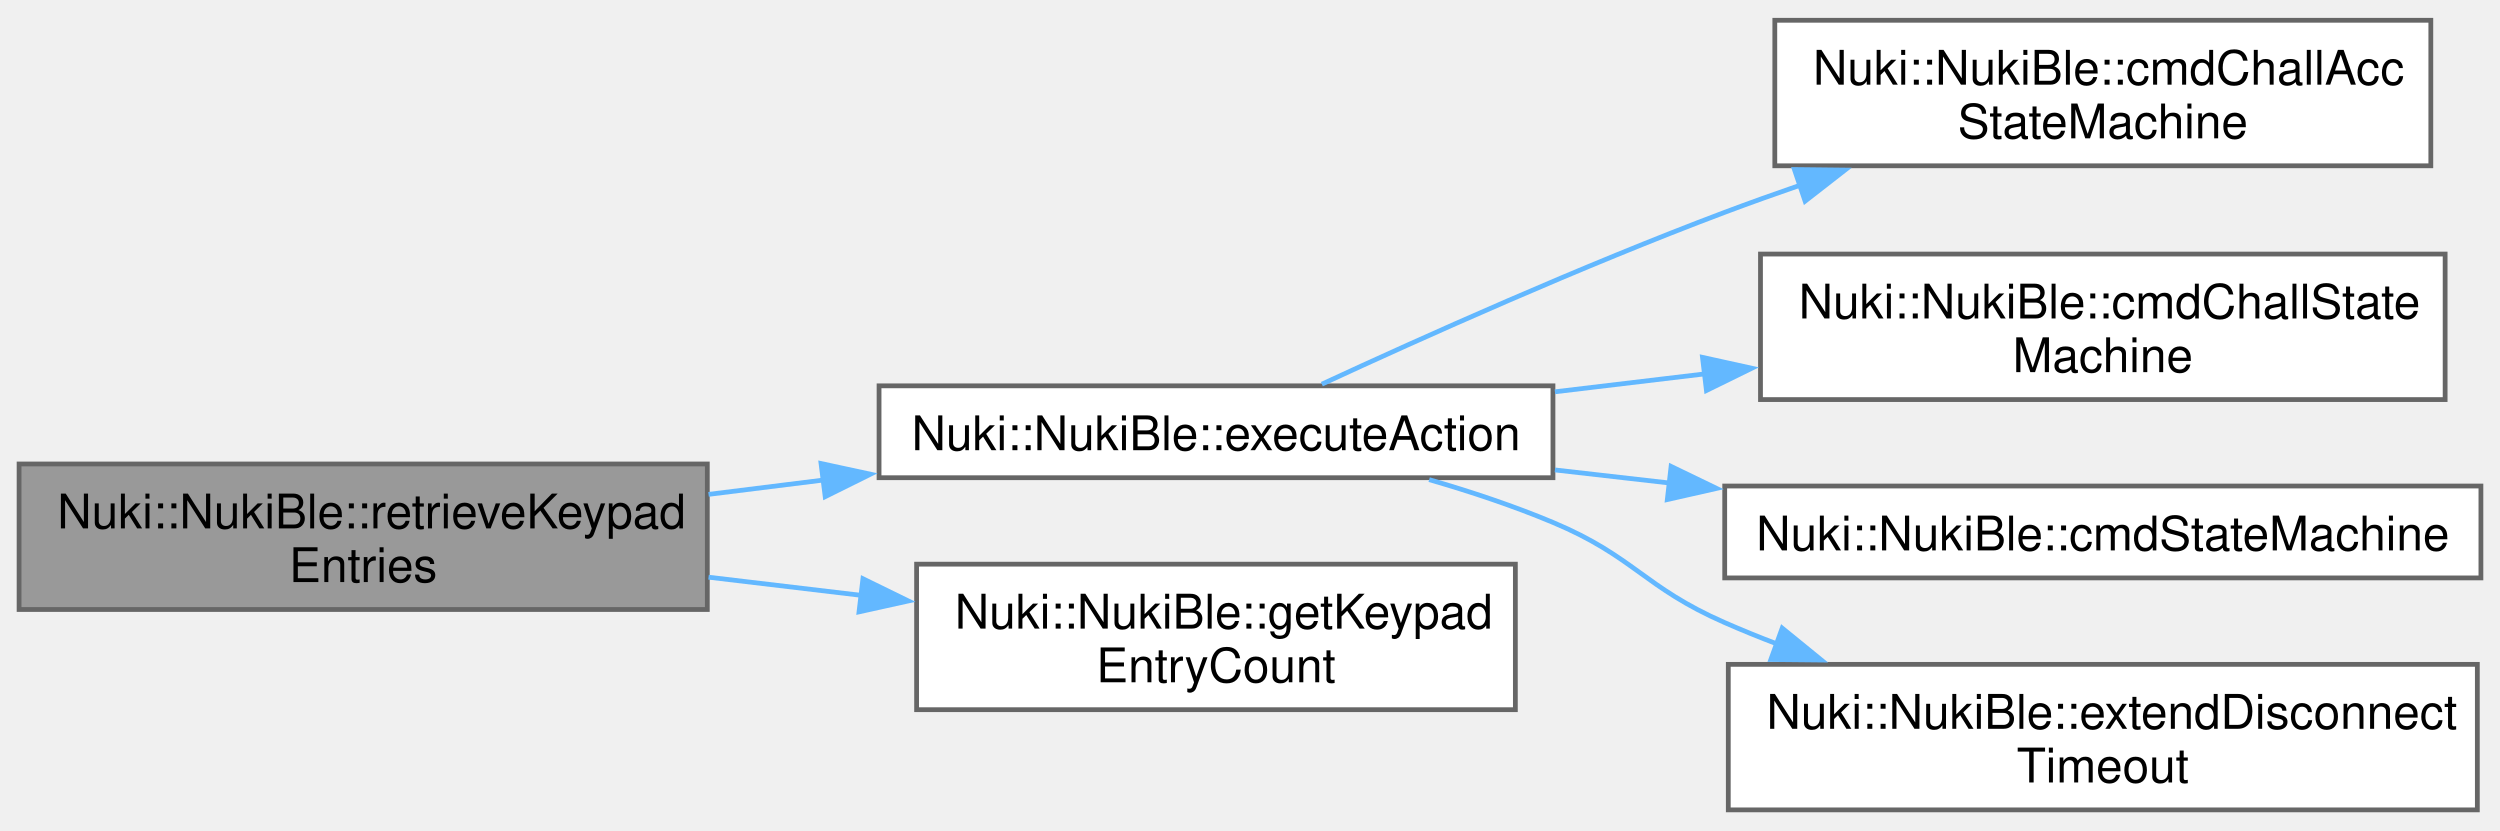
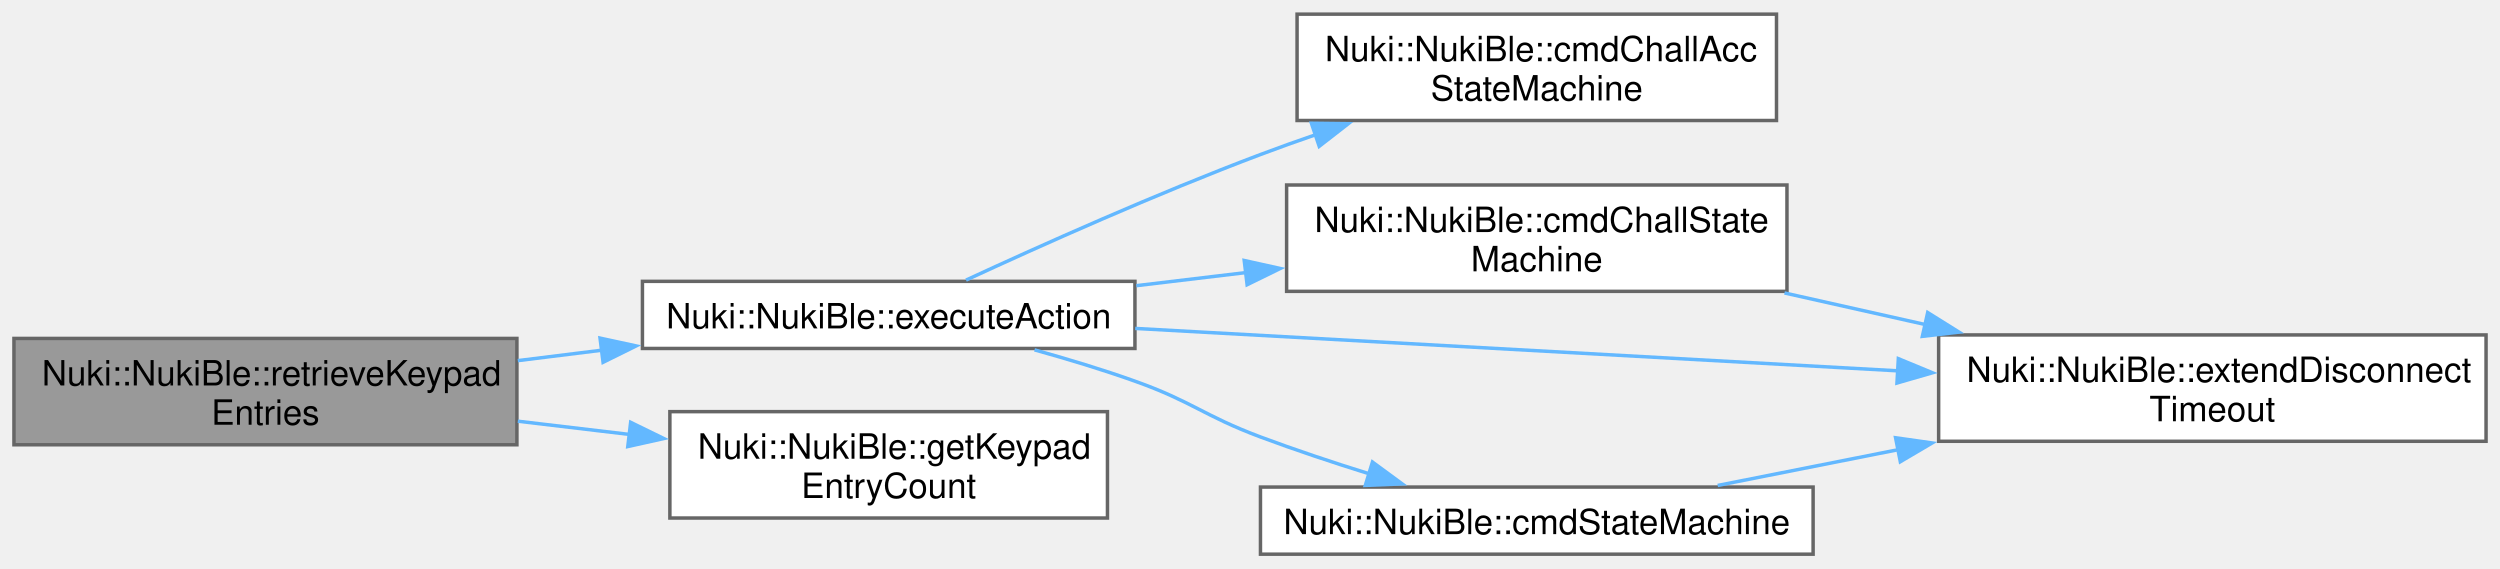
- <svg xmlns="http://www.w3.org/2000/svg" xmlns:xlink="http://www.w3.org/1999/xlink" width="524pt" height="174pt" viewBox="0.00 0.00 524.00 173.50">
-   <g id="graph0" class="graph" transform="scale(1 1) rotate(0) translate(4 169.5)">
+ <svg xmlns="http://www.w3.org/2000/svg" xmlns:xlink="http://www.w3.org/1999/xlink" width="717pt" height="163pt" viewBox="0.00 0.00 717.00 162.88">
+   <g id="graph0" class="graph" transform="scale(1 1) rotate(0) translate(4 158.88)">
    <g id="Node000001" class="node">
      <g id="a_Node000001">
        <a xlink:title="Request the lock via BLE to send the existing keypad entries.">
-           <polygon fill="#999999" stroke="#666666" points="144.25,-72.5 0,-72.5 0,-42 144.25,-42 144.25,-72.5" />
-           <text text-anchor="start" x="8" y="-59" font-family="Helvetica,sans-Serif" font-size="10.00">Nuki::NukiBle::retrieveKeypad</text>
-           <text text-anchor="middle" x="72.12" y="-47.75" font-family="Helvetica,sans-Serif" font-size="10.00">Entries</text>
+           <polygon fill="#999999" stroke="#666666" points="144.25,-61.88 0,-61.88 0,-31.38 144.25,-31.38 144.25,-61.88" />
+           <text text-anchor="start" x="8" y="-48.38" font-family="Helvetica,sans-Serif" font-size="10.00">Nuki::NukiBle::retrieveKeypad</text>
+           <text text-anchor="middle" x="72.12" y="-37.12" font-family="Helvetica,sans-Serif" font-size="10.00">Entries</text>
        </a>
      </g>
    </g>
    <g id="Node000002" class="node">
      <g id="a_Node000002">
        <a xlink:href="class_nuki_1_1_nuki_ble.html#af1f1e299e8d97e053bba80e92ba285d6" target="_top" xlink:title=" ">
-           <polygon fill="white" stroke="#666666" points="321.5,-88.88 180.25,-88.88 180.25,-69.62 321.5,-69.62 321.5,-88.88" />
-           <text text-anchor="middle" x="250.88" y="-75.38" font-family="Helvetica,sans-Serif" font-size="10.00">Nuki::NukiBle::executeAction</text>
+           <polygon fill="white" stroke="#666666" points="321.5,-78.25 180.25,-78.25 180.25,-59 321.5,-59 321.5,-78.25" />
+           <text text-anchor="middle" x="250.88" y="-64.75" font-family="Helvetica,sans-Serif" font-size="10.00">Nuki::NukiBle::executeAction</text>
        </a>
      </g>
    </g>
    <g id="edge1_Node000001_Node000002" class="edge">
      <g id="a_edge1_Node000001_Node000002">
        <a xlink:title=" ">
-           <path fill="none" stroke="#63b8ff" d="M144.51,-66.13C152.45,-67.12 160.59,-68.14 168.64,-69.14" />
-           <polygon fill="#63b8ff" stroke="#63b8ff" points="168.09,-72.6 178.45,-70.36 168.96,-65.65 168.09,-72.6" />
+           <path fill="none" stroke="#63b8ff" d="M144.51,-55.51C152.45,-56.5 160.59,-57.51 168.64,-58.51" />
+           <polygon fill="#63b8ff" stroke="#63b8ff" points="168.09,-61.97 178.45,-59.73 168.96,-55.03 168.09,-61.97" />
        </a>
      </g>
    </g>
    <g id="Node000007" class="node">
      <g id="a_Node000007">
        <a xlink:href="class_nuki_1_1_nuki_ble.html#ad94d354153b8b4f779f7a7a32258ff48" target="_top" xlink:title="Returns the keypad entry count. Only available after executing retreiveKeypadEntries.">
-           <polygon fill="white" stroke="#666666" points="313.62,-51.5 188.12,-51.5 188.12,-21 313.62,-21 313.62,-51.5" />
-           <text text-anchor="start" x="196.12" y="-38" font-family="Helvetica,sans-Serif" font-size="10.00">Nuki::NukiBle::getKeypad</text>
-           <text text-anchor="middle" x="250.88" y="-26.75" font-family="Helvetica,sans-Serif" font-size="10.00">EntryCount</text>
+           <polygon fill="white" stroke="#666666" points="313.62,-40.88 188.12,-40.88 188.12,-10.37 313.62,-10.37 313.62,-40.88" />
+           <text text-anchor="start" x="196.12" y="-27.38" font-family="Helvetica,sans-Serif" font-size="10.00">Nuki::NukiBle::getKeypad</text>
+           <text text-anchor="middle" x="250.88" y="-16.12" font-family="Helvetica,sans-Serif" font-size="10.00">EntryCount</text>
        </a>
      </g>
    </g>
-     <g id="edge6_Node000001_Node000007" class="edge">
-       <g id="a_edge6_Node000001_Node000007">
+     <g id="edge8_Node000001_Node000007" class="edge">
+       <g id="a_edge8_Node000001_Node000007">
        <a xlink:title=" ">
-           <path fill="none" stroke="#63b8ff" d="M144.51,-48.77C155.06,-47.52 165.95,-46.22 176.54,-44.96" />
-           <polygon fill="#63b8ff" stroke="#63b8ff" points="176.87,-48.45 186.39,-43.79 176.05,-41.5 176.87,-48.45" />
+           <path fill="none" stroke="#63b8ff" d="M144.51,-38.14C155.06,-36.89 165.95,-35.6 176.54,-34.34" />
+           <polygon fill="#63b8ff" stroke="#63b8ff" points="176.87,-37.82 186.39,-33.17 176.05,-30.87 176.87,-37.82" />
        </a>
      </g>
    </g>
    <g id="Node000003" class="node">
      <g id="a_Node000003">
        <a xlink:href="class_nuki_1_1_nuki_ble.html#ada0f3beebd95d35c122e25dd3f9eb886" target="_top" xlink:title=" ">
-           <polygon fill="white" stroke="#666666" points="505.5,-165.5 368,-165.5 368,-135 505.5,-135 505.5,-165.5" />
-           <text text-anchor="start" x="376" y="-152" font-family="Helvetica,sans-Serif" font-size="10.00">Nuki::NukiBle::cmdChallAcc</text>
-           <text text-anchor="middle" x="436.75" y="-140.75" font-family="Helvetica,sans-Serif" font-size="10.00">StateMachine</text>
+           <polygon fill="white" stroke="#666666" points="505.5,-154.88 368,-154.88 368,-124.38 505.5,-124.38 505.5,-154.88" />
+           <text text-anchor="start" x="376" y="-141.38" font-family="Helvetica,sans-Serif" font-size="10.00">Nuki::NukiBle::cmdChallAcc</text>
+           <text text-anchor="middle" x="436.75" y="-130.12" font-family="Helvetica,sans-Serif" font-size="10.00">StateMachine</text>
        </a>
      </g>
    </g>
    <g id="edge2_Node000002_Node000003" class="edge">
      <g id="a_edge2_Node000002_Node000003">
        <a xlink:title=" ">
-           <path fill="none" stroke="#63b8ff" d="M273.06,-89.23C294.2,-99.02 327.74,-114.05 357.5,-125.25 362.71,-127.21 368.14,-129.15 373.62,-131.04" />
-           <polygon fill="#63b8ff" stroke="#63b8ff" points="372.11,-134.22 382.71,-134.1 374.35,-127.59 372.11,-134.22" />
+           <path fill="none" stroke="#63b8ff" d="M273.06,-78.61C294.2,-88.39 327.74,-103.42 357.5,-114.62 362.71,-116.58 368.14,-118.53 373.62,-120.41" />
+           <polygon fill="#63b8ff" stroke="#63b8ff" points="372.11,-123.6 382.71,-123.47 374.35,-116.97 372.11,-123.6" />
        </a>
      </g>
    </g>
    <g id="Node000004" class="node">
      <g id="a_Node000004">
        <a xlink:href="class_nuki_1_1_nuki_ble.html#a59169a9f492793762e3c6ba39b611b07" target="_top" xlink:title=" ">
-           <polygon fill="white" stroke="#666666" points="508.5,-116.5 365,-116.5 365,-86 508.5,-86 508.5,-116.5" />
-           <text text-anchor="start" x="373" y="-103" font-family="Helvetica,sans-Serif" font-size="10.00">Nuki::NukiBle::cmdChallState</text>
-           <text text-anchor="middle" x="436.75" y="-91.75" font-family="Helvetica,sans-Serif" font-size="10.00">Machine</text>
+           <polygon fill="white" stroke="#666666" points="508.5,-105.88 365,-105.88 365,-75.38 508.5,-75.38 508.5,-105.88" />
+           <text text-anchor="start" x="373" y="-92.38" font-family="Helvetica,sans-Serif" font-size="10.00">Nuki::NukiBle::cmdChallState</text>
+           <text text-anchor="middle" x="436.75" y="-81.12" font-family="Helvetica,sans-Serif" font-size="10.00">Machine</text>
        </a>
      </g>
    </g>
    <g id="edge3_Node000002_Node000004" class="edge">
      <g id="a_edge3_Node000002_Node000004">
        <a xlink:title=" ">
-           <path fill="none" stroke="#63b8ff" d="M321.91,-87.63C332.2,-88.86 342.87,-90.14 353.38,-91.39" />
-           <polygon fill="#63b8ff" stroke="#63b8ff" points="352.84,-94.85 363.18,-92.57 353.67,-87.9 352.84,-94.85" />
+           <path fill="none" stroke="#63b8ff" d="M321.91,-77.01C332.2,-78.24 342.87,-79.51 353.38,-80.77" />
+           <polygon fill="#63b8ff" stroke="#63b8ff" points="352.84,-84.23 363.18,-81.94 353.67,-77.28 352.84,-84.23" />
        </a>
      </g>
    </g>
    <g id="Node000005" class="node">
      <g id="a_Node000005">
-         <a xlink:href="class_nuki_1_1_nuki_ble.html#ad135bb1455665decfddff67772c1d411" target="_top" xlink:title=" ">
-           <polygon fill="white" stroke="#666666" points="516,-67.88 357.5,-67.88 357.5,-48.62 516,-48.62 516,-67.88" />
-           <text text-anchor="middle" x="436.75" y="-54.38" font-family="Helvetica,sans-Serif" font-size="10.00">Nuki::NukiBle::cmdStateMachine</text>
+         <a xlink:href="class_nuki_1_1_nuki_ble.html#a6e8fca90c04249660dce6cb993eb4495" target="_top" xlink:title=" ">
+           <polygon fill="white" stroke="#666666" points="709,-62.88 552,-62.88 552,-32.38 709,-32.38 709,-62.88" />
+           <text text-anchor="start" x="560" y="-49.38" font-family="Helvetica,sans-Serif" font-size="10.00">Nuki::NukiBle::extendDisconnect</text>
+           <text text-anchor="middle" x="630.5" y="-38.12" font-family="Helvetica,sans-Serif" font-size="10.00">Timeout</text>
        </a>
      </g>
    </g>
-     <g id="edge4_Node000002_Node000005" class="edge">
-       <g id="a_edge4_Node000002_Node000005">
+     <g id="edge7_Node000002_Node000005" class="edge">
+       <g id="a_edge7_Node000002_Node000005">
        <a xlink:title=" ">
-           <path fill="none" stroke="#63b8ff" d="M321.91,-71.25C329.78,-70.35 337.87,-69.43 345.94,-68.51" />
-           <polygon fill="#63b8ff" stroke="#63b8ff" points="346.26,-71.99 355.8,-67.38 345.47,-65.04 346.26,-71.99" />
+           <path fill="none" stroke="#63b8ff" d="M321.58,-64.75C383.22,-61.32 473.5,-56.3 540.38,-52.58" />
+           <polygon fill="#63b8ff" stroke="#63b8ff" points="540.44,-56.08 550.23,-52.03 540.05,-49.09 540.44,-56.08" />
        </a>
      </g>
    </g>
    <g id="Node000006" class="node">
      <g id="a_Node000006">
-         <a xlink:href="class_nuki_1_1_nuki_ble.html#a6e8fca90c04249660dce6cb993eb4495" target="_top" xlink:title=" ">
-           <polygon fill="white" stroke="#666666" points="515.25,-30.5 358.25,-30.5 358.25,0 515.25,0 515.25,-30.5" />
-           <text text-anchor="start" x="366.25" y="-17" font-family="Helvetica,sans-Serif" font-size="10.00">Nuki::NukiBle::extendDisconnect</text>
-           <text text-anchor="middle" x="436.75" y="-5.75" font-family="Helvetica,sans-Serif" font-size="10.00">Timeout</text>
+         <a xlink:href="class_nuki_1_1_nuki_ble.html#ad135bb1455665decfddff67772c1d411" target="_top" xlink:title=" ">
+           <polygon fill="white" stroke="#666666" points="516,-19.25 357.5,-19.25 357.5,0 516,0 516,-19.25" />
+           <text text-anchor="middle" x="436.75" y="-5.75" font-family="Helvetica,sans-Serif" font-size="10.00">Nuki::NukiBle::cmdStateMachine</text>
        </a>
      </g>
    </g>
    <g id="edge5_Node000002_Node000006" class="edge">
      <g id="a_edge5_Node000002_Node000006">
        <a xlink:title=" ">
-           <path fill="none" stroke="#63b8ff" d="M295.55,-69.22C304.29,-66.69 313.3,-63.69 321.5,-60.25 338.58,-53.08 340.53,-46.68 357.5,-39.25 361.06,-37.69 364.75,-36.19 368.5,-34.76" />
-           <polygon fill="#63b8ff" stroke="#63b8ff" points="369.55,-38.1 377.76,-31.41 367.17,-31.52 369.55,-38.1" />
+           <path fill="none" stroke="#63b8ff" d="M292.7,-58.6C302.23,-55.95 312.29,-52.91 321.5,-49.62 337.99,-43.75 341.1,-39.76 357.5,-33.62 367.47,-29.9 378.3,-26.29 388.64,-23.07" />
+           <polygon fill="#63b8ff" stroke="#63b8ff" points="389.62,-26.43 398.16,-20.16 387.57,-19.73 389.62,-26.43" />
+         </a>
+       </g>
+     </g>
+     <g id="edge4_Node000004_Node000005" class="edge">
+       <g id="a_edge4_Node000004_Node000005">
+         <a xlink:title=" ">
+           <path fill="none" stroke="#63b8ff" d="M507.79,-74.92C520.91,-71.98 534.73,-68.88 548.16,-65.86" />
+           <polygon fill="#63b8ff" stroke="#63b8ff" points="548.86,-69.3 557.85,-63.69 547.33,-62.47 548.86,-69.3" />
+         </a>
+       </g>
+     </g>
+     <g id="edge6_Node000006_Node000005" class="edge">
+       <g id="a_edge6_Node000006_Node000005">
+         <a xlink:title=" ">
+           <path fill="none" stroke="#63b8ff" d="M488.63,-19.71C504.54,-22.86 522.59,-26.44 540.34,-29.96" />
+           <polygon fill="#63b8ff" stroke="#63b8ff" points="539.65,-33.39 550.14,-31.9 541.01,-26.52 539.65,-33.39" />
        </a>
      </g>
    </g>
  </g>
</svg>
